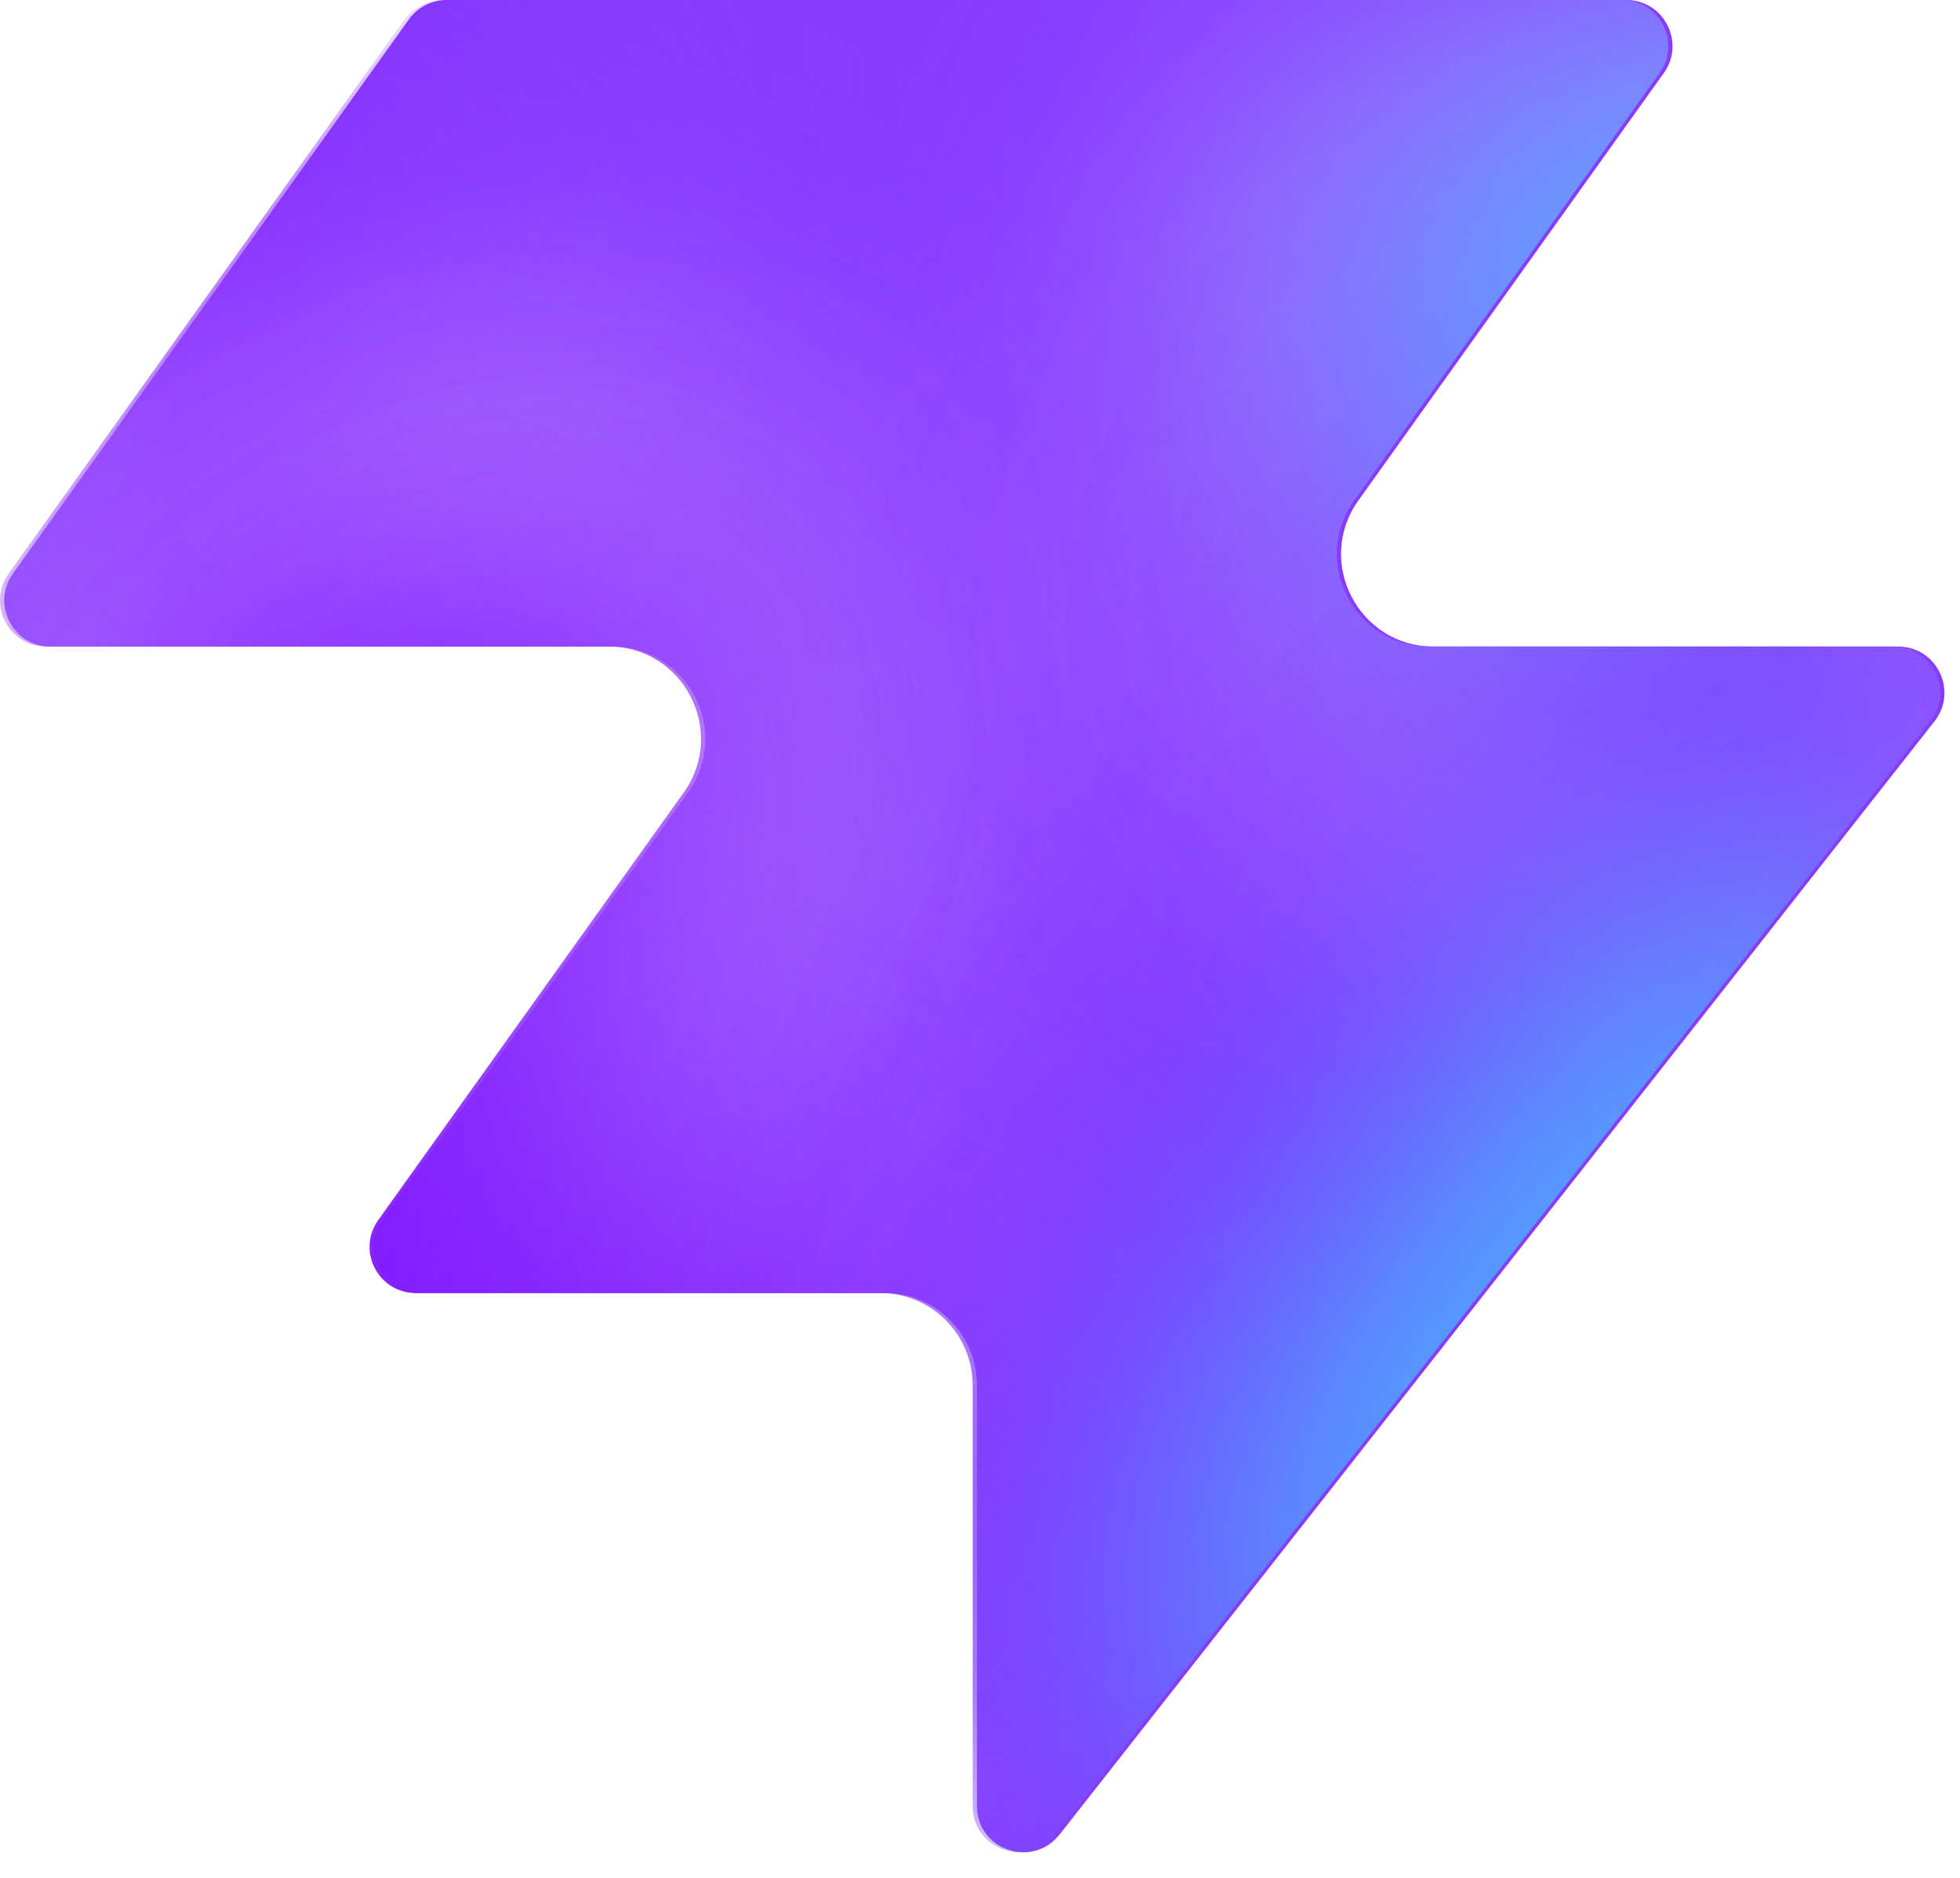
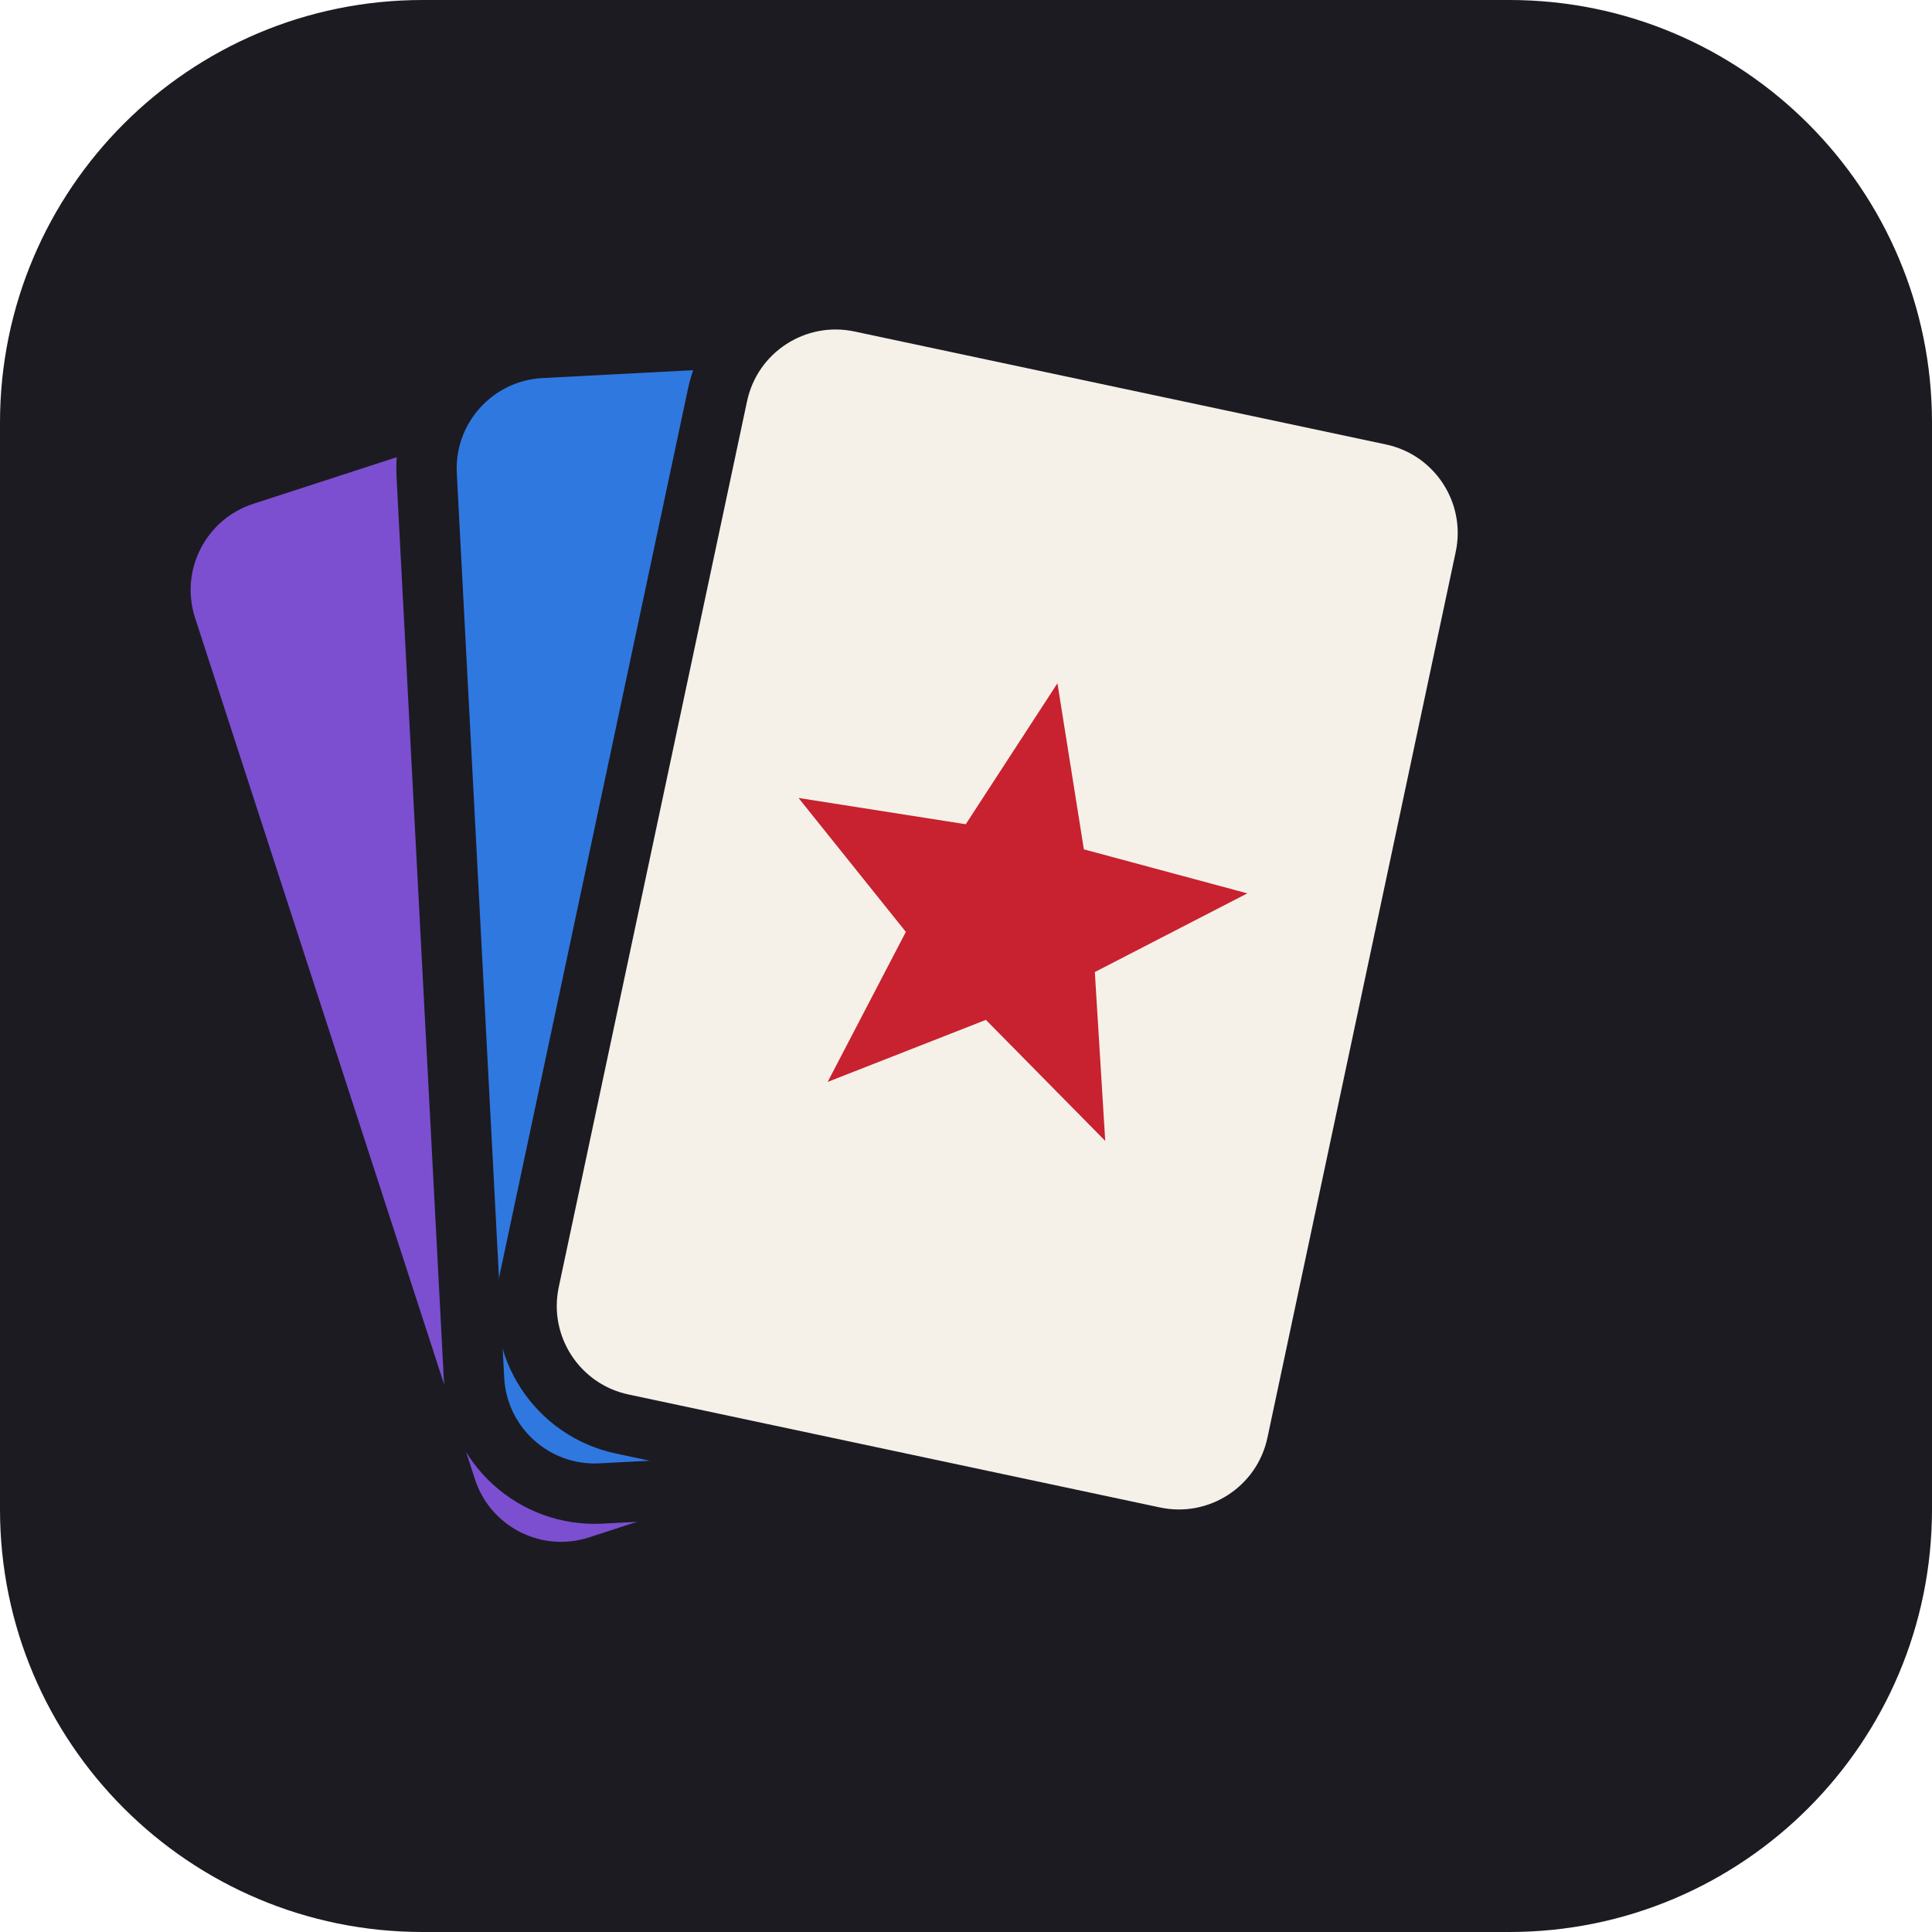
- <svg xmlns="http://www.w3.org/2000/svg" width="48" height="46" fill="none" viewBox="0 0 48 46">
-   <path fill="#863bff" d="M25.946 44.938c-.664.845-2.021.375-2.021-.698V33.937a2.26 2.26 0 0 0-2.262-2.262H10.287c-.92 0-1.456-1.04-.92-1.788l7.48-10.471c1.07-1.497 0-3.578-1.842-3.578H1.237c-.92 0-1.456-1.04-.92-1.788L10.013.474c.214-.297.556-.474.92-.474h28.894c.92 0 1.456 1.04.92 1.788l-7.48 10.471c-1.07 1.498 0 3.579 1.842 3.579h11.377c.943 0 1.473 1.088.89 1.83L25.947 44.94z" style="fill:#863bff;fill:color(display-p3 .525 .23 1);fill-opacity:1" />
-   <mask id="a" width="48" height="46" x="0" y="0" maskUnits="userSpaceOnUse" style="mask-type:alpha">
-     <path fill="#000" d="M25.842 44.938c-.664.844-2.021.375-2.021-.698V33.937a2.26 2.26 0 0 0-2.262-2.262H10.183c-.92 0-1.456-1.04-.92-1.788l7.48-10.471c1.07-1.498 0-3.579-1.842-3.579H1.133c-.92 0-1.456-1.04-.92-1.787L9.91.473c.214-.297.556-.474.92-.474h28.894c.92 0 1.456 1.04.92 1.788l-7.48 10.471c-1.07 1.498 0 3.578 1.842 3.578h11.377c.943 0 1.473 1.088.89 1.832L25.843 44.94z" style="fill:#000;fill-opacity:1" />
-   </mask>
-   <g mask="url(#a)">
-     <g filter="url(#b)">
-       <ellipse cx="5.508" cy="14.704" fill="#ede6ff" rx="5.508" ry="14.704" style="fill:#ede6ff;fill:color(display-p3 .927 .903 1);fill-opacity:1" transform="matrix(.00324 1 1 -.00324 -4.47 31.516)" />
-     </g>
-     <g filter="url(#c)">
-       <ellipse cx="10.399" cy="29.851" fill="#ede6ff" rx="10.399" ry="29.851" style="fill:#ede6ff;fill:color(display-p3 .927 .903 1);fill-opacity:1" transform="matrix(.00324 1 1 -.00324 -39.328 7.883)" />
-     </g>
-     <g filter="url(#d)">
-       <ellipse cx="5.508" cy="30.487" fill="#7e14ff" rx="5.508" ry="30.487" style="fill:#7e14ff;fill:color(display-p3 .492 .077 1);fill-opacity:1" transform="rotate(89.814 -25.913 -14.639)scale(1 -1)" />
-     </g>
-     <g filter="url(#e)">
-       <ellipse cx="5.508" cy="30.599" fill="#7e14ff" rx="5.508" ry="30.599" style="fill:#7e14ff;fill:color(display-p3 .492 .077 1);fill-opacity:1" transform="rotate(89.814 -32.644 -3.334)scale(1 -1)" />
-     </g>
-     <g filter="url(#f)">
-       <ellipse cx="5.508" cy="30.599" fill="#7e14ff" rx="5.508" ry="30.599" style="fill:#7e14ff;fill:color(display-p3 .492 .077 1);fill-opacity:1" transform="matrix(.00324 1 1 -.00324 -34.34 30.47)" />
-     </g>
-     <g filter="url(#g)">
-       <ellipse cx="14.072" cy="22.078" fill="#ede6ff" rx="14.072" ry="22.078" style="fill:#ede6ff;fill:color(display-p3 .927 .903 1);fill-opacity:1" transform="rotate(93.35 24.506 48.493)scale(-1 1)" />
-     </g>
-     <g filter="url(#h)">
-       <ellipse cx="3.47" cy="21.501" fill="#7e14ff" rx="3.47" ry="21.501" style="fill:#7e14ff;fill:color(display-p3 .492 .077 1);fill-opacity:1" transform="rotate(89.009 28.708 47.59)scale(-1 1)" />
-     </g>
-     <g filter="url(#i)">
-       <ellipse cx="3.47" cy="21.501" fill="#7e14ff" rx="3.47" ry="21.501" style="fill:#7e14ff;fill:color(display-p3 .492 .077 1);fill-opacity:1" transform="rotate(89.009 28.708 47.59)scale(-1 1)" />
-     </g>
-     <g filter="url(#j)">
-       <ellipse cx=".387" cy="8.972" fill="#7e14ff" rx="4.407" ry="29.108" style="fill:#7e14ff;fill:color(display-p3 .492 .077 1);fill-opacity:1" transform="rotate(39.51 .387 8.972)" />
-     </g>
-     <g filter="url(#k)">
-       <ellipse cx="47.523" cy="-6.092" fill="#7e14ff" rx="4.407" ry="29.108" style="fill:#7e14ff;fill:color(display-p3 .492 .077 1);fill-opacity:1" transform="rotate(37.892 47.523 -6.092)" />
-     </g>
-     <g filter="url(#l)">
-       <ellipse cx="41.412" cy="6.333" fill="#47bfff" rx="5.971" ry="9.665" style="fill:#47bfff;fill:color(display-p3 .28 .748 1);fill-opacity:1" transform="rotate(37.892 41.412 6.333)" />
-     </g>
-     <g filter="url(#m)">
-       <ellipse cx="-1.879" cy="38.332" fill="#7e14ff" rx="4.407" ry="29.108" style="fill:#7e14ff;fill:color(display-p3 .492 .077 1);fill-opacity:1" transform="rotate(37.892 -1.88 38.332)" />
-     </g>
-     <g filter="url(#n)">
-       <ellipse cx="-1.879" cy="38.332" fill="#7e14ff" rx="4.407" ry="29.108" style="fill:#7e14ff;fill:color(display-p3 .492 .077 1);fill-opacity:1" transform="rotate(37.892 -1.88 38.332)" />
-     </g>
-     <g filter="url(#o)">
-       <ellipse cx="35.651" cy="29.907" fill="#7e14ff" rx="4.407" ry="29.108" style="fill:#7e14ff;fill:color(display-p3 .492 .077 1);fill-opacity:1" transform="rotate(37.892 35.651 29.907)" />
-     </g>
-     <g filter="url(#p)">
-       <ellipse cx="38.418" cy="32.4" fill="#47bfff" rx="5.971" ry="15.297" style="fill:#47bfff;fill:color(display-p3 .28 .748 1);fill-opacity:1" transform="rotate(37.892 38.418 32.4)" />
+ <svg xmlns="http://www.w3.org/2000/svg" viewBox="0 0 64 64">
+   <rect width="64" height="64" rx="14" fill="#1c1b22" />
+   <g stroke="#1c1b22" stroke-width="2" stroke-linejoin="round" transform="translate(-3 -1)">
+     <rect x="19" y="12" width="26" height="38" rx="4" fill="#7b4fd0" transform="rotate(-18 32 52)" />
+     <rect x="19" y="12" width="26" height="38" rx="4" fill="#2f78e0" transform="rotate(-3 32 52)" />
+     <g transform="rotate(12 32 52)">
+       <rect x="19" y="12" width="26" height="38" rx="4" fill="#f5f1e8" />
+       <path d="M32 23L34 28.2L39.6 28.5L35.2 32.1L36.7 37.5L32 34.4L27.3 37.5L28.8 32.1L24.4 28.5L30 28.2Z" fill="#c8212f" stroke="none" />
    </g>
  </g>
-   <defs>
-     <filter id="b" width="60.045" height="41.654" x="-19.77" y="16.149" color-interpolation-filters="sRGB" filterUnits="userSpaceOnUse">
-       <feFlood flood-opacity="0" result="BackgroundImageFix" />
-       <feBlend in="SourceGraphic" in2="BackgroundImageFix" result="shape" />
-       <feGaussianBlur result="effect1_foregroundBlur_2002_17158" stdDeviation="7.659" />
-     </filter>
-     <filter id="c" width="90.34" height="51.437" x="-54.613" y="-7.533" color-interpolation-filters="sRGB" filterUnits="userSpaceOnUse">
-       <feFlood flood-opacity="0" result="BackgroundImageFix" />
-       <feBlend in="SourceGraphic" in2="BackgroundImageFix" result="shape" />
-       <feGaussianBlur result="effect1_foregroundBlur_2002_17158" stdDeviation="7.659" />
-     </filter>
-     <filter id="d" width="79.355" height="29.4" x="-49.64" y="2.03" color-interpolation-filters="sRGB" filterUnits="userSpaceOnUse">
-       <feFlood flood-opacity="0" result="BackgroundImageFix" />
-       <feBlend in="SourceGraphic" in2="BackgroundImageFix" result="shape" />
-       <feGaussianBlur result="effect1_foregroundBlur_2002_17158" stdDeviation="4.596" />
-     </filter>
-     <filter id="e" width="79.579" height="29.4" x="-45.045" y="20.029" color-interpolation-filters="sRGB" filterUnits="userSpaceOnUse">
-       <feFlood flood-opacity="0" result="BackgroundImageFix" />
-       <feBlend in="SourceGraphic" in2="BackgroundImageFix" result="shape" />
-       <feGaussianBlur result="effect1_foregroundBlur_2002_17158" stdDeviation="4.596" />
-     </filter>
-     <filter id="f" width="79.579" height="29.4" x="-43.513" y="21.178" color-interpolation-filters="sRGB" filterUnits="userSpaceOnUse">
-       <feFlood flood-opacity="0" result="BackgroundImageFix" />
-       <feBlend in="SourceGraphic" in2="BackgroundImageFix" result="shape" />
-       <feGaussianBlur result="effect1_foregroundBlur_2002_17158" stdDeviation="4.596" />
-     </filter>
-     <filter id="g" width="74.749" height="58.852" x="15.756" y="-17.901" color-interpolation-filters="sRGB" filterUnits="userSpaceOnUse">
-       <feFlood flood-opacity="0" result="BackgroundImageFix" />
-       <feBlend in="SourceGraphic" in2="BackgroundImageFix" result="shape" />
-       <feGaussianBlur result="effect1_foregroundBlur_2002_17158" stdDeviation="7.659" />
-     </filter>
-     <filter id="h" width="61.377" height="25.362" x="23.548" y="2.284" color-interpolation-filters="sRGB" filterUnits="userSpaceOnUse">
-       <feFlood flood-opacity="0" result="BackgroundImageFix" />
-       <feBlend in="SourceGraphic" in2="BackgroundImageFix" result="shape" />
-       <feGaussianBlur result="effect1_foregroundBlur_2002_17158" stdDeviation="4.596" />
-     </filter>
-     <filter id="i" width="61.377" height="25.362" x="23.548" y="2.284" color-interpolation-filters="sRGB" filterUnits="userSpaceOnUse">
-       <feFlood flood-opacity="0" result="BackgroundImageFix" />
-       <feBlend in="SourceGraphic" in2="BackgroundImageFix" result="shape" />
-       <feGaussianBlur result="effect1_foregroundBlur_2002_17158" stdDeviation="4.596" />
-     </filter>
-     <filter id="j" width="56.045" height="63.649" x="-27.636" y="-22.853" color-interpolation-filters="sRGB" filterUnits="userSpaceOnUse">
-       <feFlood flood-opacity="0" result="BackgroundImageFix" />
-       <feBlend in="SourceGraphic" in2="BackgroundImageFix" result="shape" />
-       <feGaussianBlur result="effect1_foregroundBlur_2002_17158" stdDeviation="4.596" />
-     </filter>
-     <filter id="k" width="54.814" height="64.646" x="20.116" y="-38.415" color-interpolation-filters="sRGB" filterUnits="userSpaceOnUse">
-       <feFlood flood-opacity="0" result="BackgroundImageFix" />
-       <feBlend in="SourceGraphic" in2="BackgroundImageFix" result="shape" />
-       <feGaussianBlur result="effect1_foregroundBlur_2002_17158" stdDeviation="4.596" />
-     </filter>
-     <filter id="l" width="33.541" height="35.313" x="24.641" y="-11.323" color-interpolation-filters="sRGB" filterUnits="userSpaceOnUse">
-       <feFlood flood-opacity="0" result="BackgroundImageFix" />
-       <feBlend in="SourceGraphic" in2="BackgroundImageFix" result="shape" />
-       <feGaussianBlur result="effect1_foregroundBlur_2002_17158" stdDeviation="4.596" />
-     </filter>
-     <filter id="m" width="54.814" height="64.646" x="-29.286" y="6.009" color-interpolation-filters="sRGB" filterUnits="userSpaceOnUse">
-       <feFlood flood-opacity="0" result="BackgroundImageFix" />
-       <feBlend in="SourceGraphic" in2="BackgroundImageFix" result="shape" />
-       <feGaussianBlur result="effect1_foregroundBlur_2002_17158" stdDeviation="4.596" />
-     </filter>
-     <filter id="n" width="54.814" height="64.646" x="-29.286" y="6.009" color-interpolation-filters="sRGB" filterUnits="userSpaceOnUse">
-       <feFlood flood-opacity="0" result="BackgroundImageFix" />
-       <feBlend in="SourceGraphic" in2="BackgroundImageFix" result="shape" />
-       <feGaussianBlur result="effect1_foregroundBlur_2002_17158" stdDeviation="4.596" />
-     </filter>
-     <filter id="o" width="54.814" height="64.646" x="8.244" y="-2.416" color-interpolation-filters="sRGB" filterUnits="userSpaceOnUse">
-       <feFlood flood-opacity="0" result="BackgroundImageFix" />
-       <feBlend in="SourceGraphic" in2="BackgroundImageFix" result="shape" />
-       <feGaussianBlur result="effect1_foregroundBlur_2002_17158" stdDeviation="4.596" />
-     </filter>
-     <filter id="p" width="39.409" height="43.623" x="18.713" y="10.588" color-interpolation-filters="sRGB" filterUnits="userSpaceOnUse">
-       <feFlood flood-opacity="0" result="BackgroundImageFix" />
-       <feBlend in="SourceGraphic" in2="BackgroundImageFix" result="shape" />
-       <feGaussianBlur result="effect1_foregroundBlur_2002_17158" stdDeviation="4.596" />
-     </filter>
-   </defs>
</svg>
